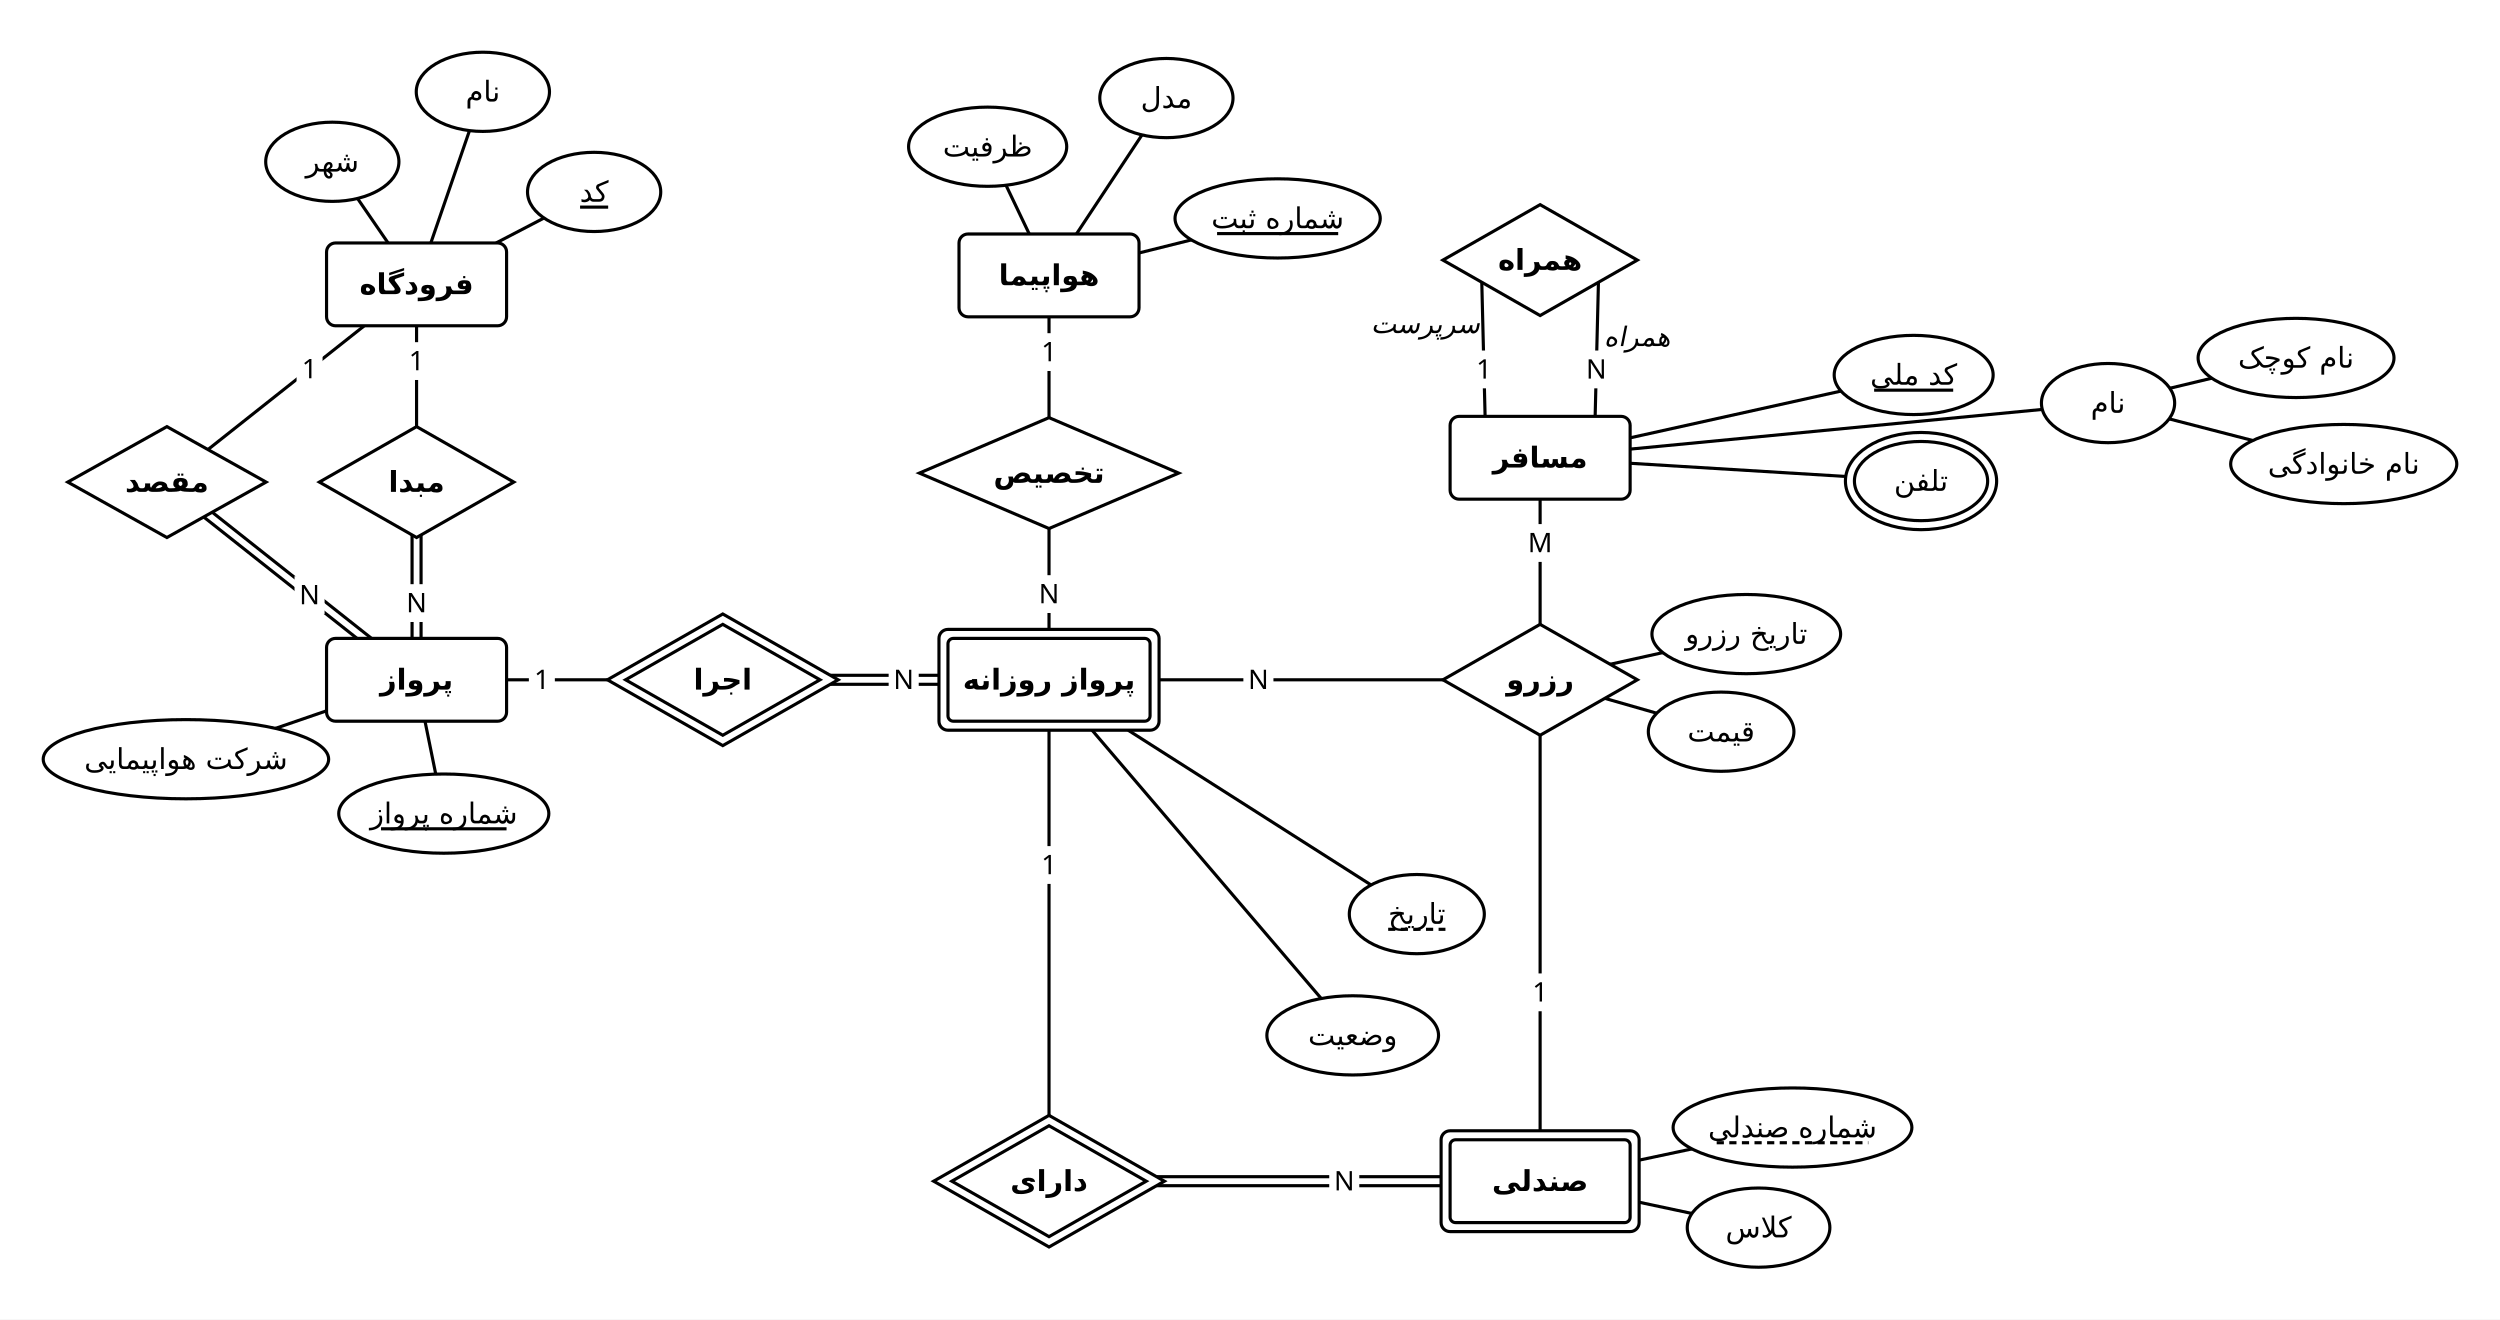
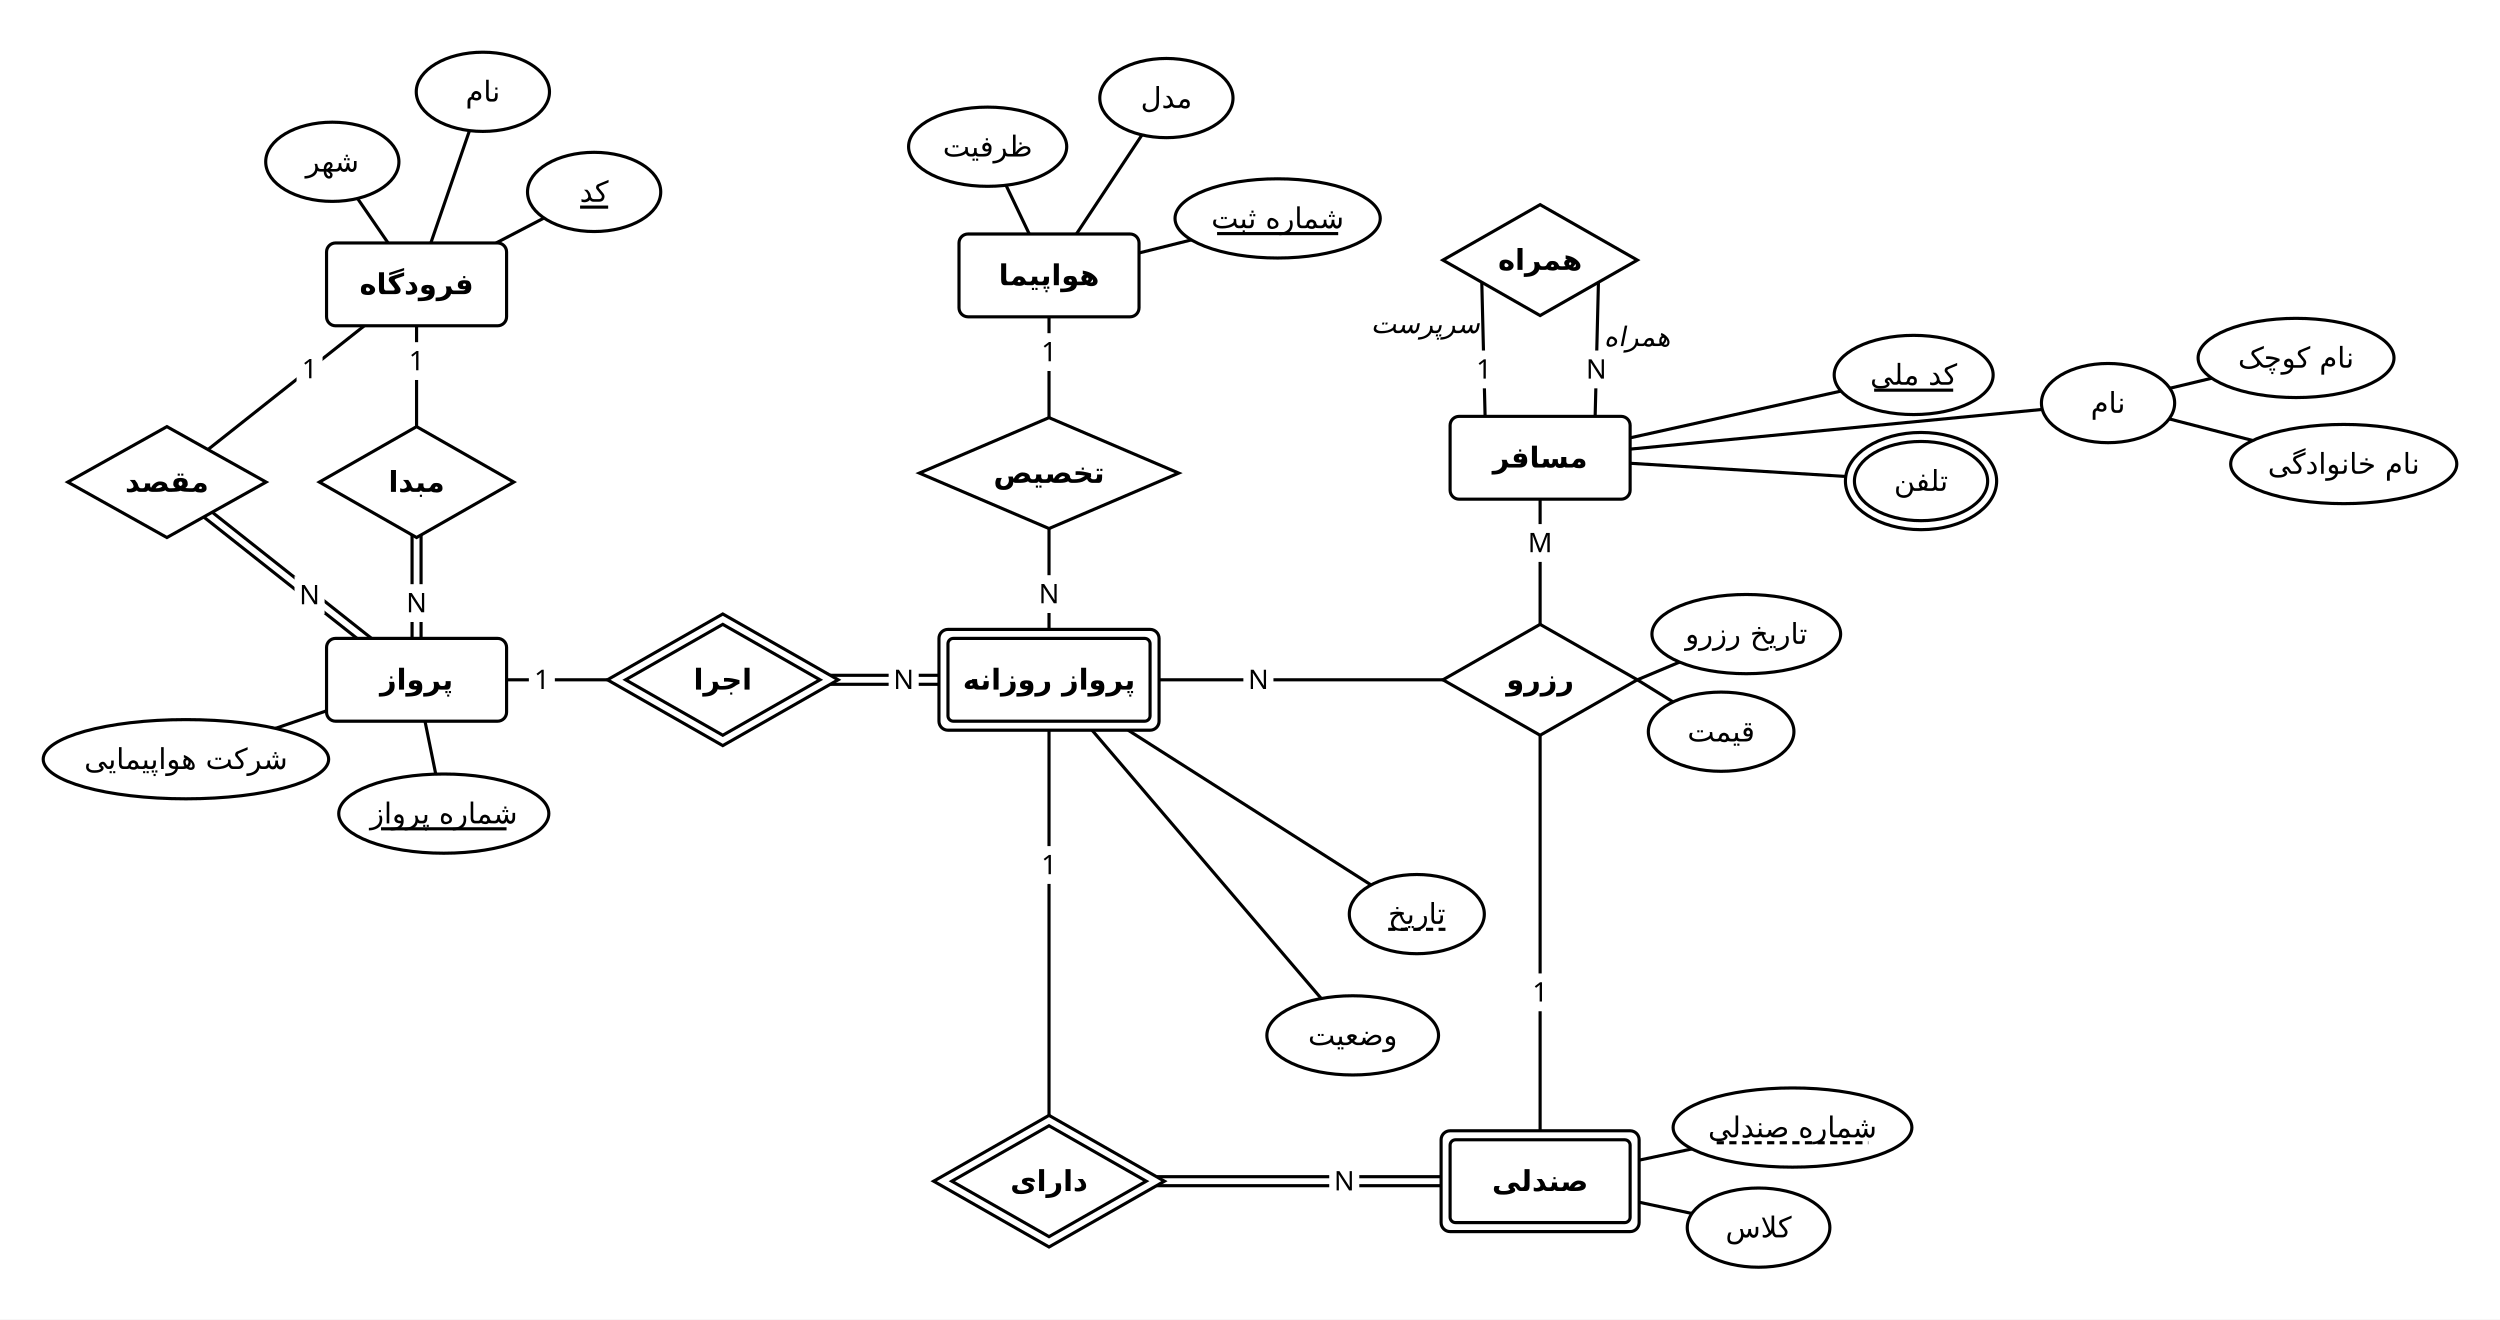
<svg xmlns="http://www.w3.org/2000/svg" viewBox="-24 -29 1388.68 732.91" width="1388.68" height="732.91">
  <style>
text { font-family: 'Vazirmatn', sans-serif; fill: #000000; }
.line { stroke: #000000; stroke-width: 1.75; fill: none; }
.shape { stroke: #000000; stroke-width: 1.75; fill: #ffffff; }
.outline { stroke: #000000; stroke-width: 1.75; fill: none; }
.dashed { stroke-dasharray: 6 4; }
.knockout { fill: #ffffff; stroke: none; }
</style>
  <rect x="-24" y="-29" width="1388.68" height="732.91" fill="#ffffff" />
  <g class="lines">
    <line class="line" x1="251.57" y1="105.96" x2="278.18" y2="92.1" />
    <line class="line" x1="215.31" y1="105.96" x2="236.79" y2="43.55" />
    <line class="line" x1="191.58" y1="105.96" x2="174.59" y2="81.23" />
    <line class="line" x1="608.7" y1="111.51" x2="637.81" y2="104.25" />
    <line class="line" x1="573.92" y1="100.98" x2="610.35" y2="45.94" />
    <line class="line" x1="547.73" y1="100.98" x2="534.81" y2="73.9" />
    <line class="line" x1="881.49" y1="214.2" x2="998.65" y2="188.22" />
    <line class="line" x1="881.49" y1="220.47" x2="1110.43" y2="198.42" />
    <line class="line" x1="1181.27" y1="186.67" x2="1204.6" y2="181.07" />
    <line class="line" x1="1180.89" y1="203.68" x2="1227.36" y2="215.7" />
    <line class="line" x1="881.49" y1="228.34" x2="1001.27" y2="235.66" />
    <line class="line" x1="212.07" y1="371.61" x2="218.05" y2="401.01" />
    <line class="line" x1="157.39" y1="365.83" x2="129.02" y2="375.59" />
    <line class="line" x1="602.65" y1="376.61" x2="737.59" y2="462.58" />
    <line class="line" x1="582.61" y1="376.61" x2="709.91" y2="525.65" />
    <line class="line" x1="886.49" y1="615.43" x2="915.84" y2="609.19" />
    <line class="line" x1="886.49" y1="638.81" x2="915.84" y2="645.05" />
-     <line class="line" x1="870.38" y1="339.99" x2="899.67" y2="333.5" />
-     <line class="line" x1="867.43" y1="358.91" x2="896.27" y2="367.18" />
+     <line class="line" x1="885.49" y1="348.61" x2="908.94" y2="338.77" />
+     <line class="line" x1="885.49" y1="348.61" x2="905.35" y2="360.91" />
    <line class="line" x1="257.39" y1="348.61" x2="313.39" y2="348.61" />
    <line class="line" x1="497.57" y1="351.11" x2="437.19" y2="351.11" />
    <line class="line" x1="497.57" y1="346.11" x2="437.19" y2="346.11" />
    <line class="line" x1="558.7" y1="376.61" x2="558.7" y2="590.56" />
    <line class="line" x1="776.49" y1="629.62" x2="618.41" y2="629.62" />
    <line class="line" x1="776.49" y1="624.62" x2="618.41" y2="624.62" />
    <line class="line" x1="204.89" y1="325.61" x2="204.89" y2="268.16" />
    <line class="line" x1="209.89" y1="325.61" x2="209.89" y2="268.16" />
    <line class="line" x1="207.39" y1="151.96" x2="207.39" y2="207.98" />
    <line class="line" x1="174.32" y1="325.61" x2="89.14" y2="258.16" />
    <line class="line" x1="182.37" y1="325.61" x2="93.87" y2="255.52" />
    <line class="line" x1="178.35" y1="151.96" x2="91.5" y2="220.73" />
    <line class="line" x1="558.7" y1="320.61" x2="558.7" y2="264.59" />
    <line class="line" x1="558.7" y1="146.98" x2="558.7" y2="202.99" />
    <line class="line" x1="831.49" y1="248.28" x2="831.49" y2="317.81" />
    <line class="line" x1="619.83" y1="348.61" x2="777.49" y2="348.61" />
    <line class="line" x1="831.49" y1="599.12" x2="831.49" y2="379.41" />
    <line class="line" x1="800.93" y1="202.28" x2="799.09" y2="127.8" />
    <line class="line" x1="862.06" y1="202.28" x2="863.89" y2="127.8" />
  </g>
  <g class="shapes">
    <g class="entity" data-id="entity:فرودگاه">
      <rect class="shape" x="157.39" y="105.96" width="100" height="46" rx="5" />
      <text x="207.39" y="134.4" font-size="16" font-weight="bold" text-anchor="middle" direction="rtl">فرودگاه</text>
    </g>
    <g class="attribute" data-id="attr:entity:فرودگاه/کد">
      <ellipse class="shape" cx="306.02" cy="77.61" rx="37" ry="22" />
      <text x="306.02" y="83.05" font-size="16" text-anchor="middle" direction="rtl">کد</text>
      <line class="line" x1="298.21" y1="86.05" x2="313.82" y2="86.05" stroke-width="1" />
    </g>
    <g class="attribute" data-id="attr:entity:فرودگاه/نام">
      <ellipse class="shape" cx="244.22" cy="22" rx="37" ry="22" />
      <text x="244.22" y="27.44" font-size="16" text-anchor="middle" direction="rtl">نام</text>
    </g>
    <g class="attribute" data-id="attr:entity:فرودگاه/شهر">
      <ellipse class="shape" cx="160.59" cy="60.87" rx="37" ry="22" />
      <text x="160.59" y="66.31" font-size="16" text-anchor="middle" direction="rtl">شهر</text>
    </g>
    <g class="entity" data-id="entity:هواپیما">
      <rect class="shape" x="508.7" y="100.98" width="100" height="46" rx="5" />
      <text x="558.7" y="129.42" font-size="16" font-weight="bold" text-anchor="middle" direction="rtl">هواپیما</text>
    </g>
    <g class="attribute" data-id="attr:entity:هواپیما/شماره ثبت">
      <ellipse class="shape" cx="685.69" cy="92.32" rx="57" ry="22" />
      <text x="685.69" y="97.76" font-size="16" text-anchor="middle" direction="rtl">شماره ثبت</text>
      <line class="line" x1="652.05" y1="100.76" x2="719.33" y2="100.76" stroke-width="1" />
    </g>
    <g class="attribute" data-id="attr:entity:هواپیما/مدل">
      <ellipse class="shape" cx="623.9" cy="25.47" rx="37" ry="22" />
      <text x="623.9" y="30.91" font-size="16" text-anchor="middle" direction="rtl">مدل</text>
    </g>
    <g class="attribute" data-id="attr:entity:هواپیما/ظرفیت">
      <ellipse class="shape" cx="524.61" cy="52.5" rx="43.92" ry="22" />
      <text x="524.61" y="57.94" font-size="16" text-anchor="middle" direction="rtl">ظرفیت</text>
    </g>
    <g class="entity" data-id="entity:مسافر">
      <rect class="shape" x="781.49" y="202.28" width="100" height="46" rx="5" />
      <text x="831.49" y="230.72" font-size="16" font-weight="bold" text-anchor="middle" direction="rtl">مسافر</text>
    </g>
    <g class="attribute" data-id="attr:entity:مسافر/کد ملی">
      <ellipse class="shape" cx="1038.99" cy="179.28" rx="44.15" ry="22" />
      <text x="1038.99" y="184.72" font-size="16" text-anchor="middle" direction="rtl">کد ملی</text>
      <line class="line" x1="1017.03" y1="187.72" x2="1060.94" y2="187.72" stroke-width="1" />
    </g>
    <g class="attribute" data-id="attr:entity:مسافر/نام">
      <ellipse class="shape" cx="1146.96" cy="194.9" rx="37" ry="22" />
      <text x="1146.96" y="200.34" font-size="16" text-anchor="middle" direction="rtl">نام</text>
    </g>
    <g class="attribute" data-id="attr:attr:entity:مسافر/نام/نام کوچک">
      <ellipse class="shape" cx="1251.39" cy="169.83" rx="54.41" ry="22" />
      <text x="1251.39" y="175.27" font-size="16" text-anchor="middle" direction="rtl">نام کوچک</text>
    </g>
    <g class="attribute" data-id="attr:attr:entity:مسافر/نام/نام خانوادگی">
      <ellipse class="shape" cx="1277.88" cy="228.76" rx="62.8" ry="22" />
      <text x="1277.88" y="234.2" font-size="16" text-anchor="middle" direction="rtl">نام خانوادگی</text>
    </g>
    <g class="attribute" data-id="attr:entity:مسافر/تلفن">
      <ellipse class="shape" cx="1043.08" cy="238.22" rx="42" ry="27" />
      <ellipse class="outline" cx="1043.08" cy="238.22" rx="37" ry="22" />
      <text x="1043.08" y="243.66" font-size="16" text-anchor="middle" direction="rtl">تلفن</text>
    </g>
    <g class="entity" data-id="entity:پرواز">
      <rect class="shape" x="157.39" y="325.61" width="100" height="46" rx="5" />
      <text x="207.39" y="354.05" font-size="16" font-weight="bold" text-anchor="middle" direction="rtl">پرواز</text>
    </g>
    <g class="attribute" data-id="attr:entity:پرواز/شماره پرواز">
      <ellipse class="shape" cx="222.51" cy="422.94" rx="58.35" ry="22" />
      <text x="222.51" y="428.38" font-size="16" text-anchor="middle" direction="rtl">شماره پرواز</text>
      <line class="line" x1="187.65" y1="431.38" x2="257.37" y2="431.38" stroke-width="1" />
    </g>
    <g class="attribute" data-id="attr:entity:پرواز/شرکت هواپیمایی">
      <ellipse class="shape" cx="79.28" cy="392.72" rx="79.28" ry="22" />
      <text x="79.28" y="398.16" font-size="16" text-anchor="middle" direction="rtl">شرکت هواپیمایی</text>
    </g>
    <g class="entity" data-id="entity:پرواز روزانه">
      <rect class="shape" x="497.57" y="320.61" width="122.26" height="56" rx="5" />
      <rect class="outline" x="502.57" y="325.61" width="112.26" height="46" rx="3" />
      <text x="558.7" y="354.05" font-size="16" font-weight="bold" text-anchor="middle" direction="rtl">پرواز روزانه</text>
    </g>
    <g class="attribute" data-id="attr:entity:پرواز روزانه/تاریخ">
      <ellipse class="shape" cx="763" cy="478.76" rx="37.5" ry="22" />
      <text x="763" y="484.2" font-size="16" text-anchor="middle" direction="rtl">تاریخ</text>
      <line class="line" x1="747.09" y1="487.2" x2="778.9" y2="487.2" stroke-width="1" stroke-dasharray="4 3" />
    </g>
    <g class="attribute" data-id="attr:entity:پرواز روزانه/وضعیت">
      <ellipse class="shape" cx="727.39" cy="546.12" rx="47.68" ry="22" />
      <text x="727.39" y="551.56" font-size="16" text-anchor="middle" direction="rtl">وضعیت</text>
    </g>
    <g class="entity" data-id="entity:صندلی">
      <rect class="shape" x="776.49" y="599.12" width="110" height="56" rx="5" />
      <rect class="outline" x="781.49" y="604.12" width="100" height="46" rx="3" />
      <text x="831.49" y="632.56" font-size="16" font-weight="bold" text-anchor="middle" direction="rtl">صندلی</text>
    </g>
    <g class="attribute" data-id="attr:entity:صندلی/شماره صندلی">
      <ellipse class="shape" cx="971.68" cy="597.32" rx="66.32" ry="22" />
      <text x="971.68" y="602.76" font-size="16" text-anchor="middle" direction="rtl">شماره صندلی</text>
      <line class="line" x1="929.57" y1="605.76" x2="1013.79" y2="605.76" stroke-width="1" stroke-dasharray="4 3" />
    </g>
    <g class="attribute" data-id="attr:entity:صندلی/کلاس">
      <ellipse class="shape" cx="952.83" cy="652.91" rx="39.61" ry="22" />
      <text x="952.83" y="658.35" font-size="16" text-anchor="middle" direction="rtl">کلاس</text>
    </g>
    <g class="relationship" data-id="rel:اجرا(پرواز,پرواز روزانه)">
      <polygon class="shape" points="377.48,312.05 441.57,348.61 377.48,385.17 313.39,348.61" />
      <polygon class="outline" points="377.48,317.81 431.48,348.61 377.48,379.41 323.48,348.61" />
      <text x="377.48" y="354.05" font-size="16" font-weight="bold" text-anchor="middle" direction="rtl">اجرا</text>
    </g>
    <g class="relationship" data-id="rel:دارای(پرواز روزانه,صندلی)">
      <polygon class="shape" points="558.7,590.56 622.79,627.12 558.7,663.67 494.61,627.12" />
      <polygon class="outline" points="558.7,596.32 612.7,627.12 558.7,657.92 504.7,627.12" />
      <text x="558.7" y="632.56" font-size="16" font-weight="bold" text-anchor="middle" direction="rtl">دارای</text>
    </g>
    <g class="relationship" data-id="rel:مبدا(پرواز,فرودگاه)">
      <polygon class="shape" points="207.39,207.98 261.39,238.78 207.39,269.58 153.39,238.78" />
      <text x="207.39" y="244.22" font-size="16" font-weight="bold" text-anchor="middle" direction="rtl">مبدا</text>
    </g>
    <g class="relationship" data-id="rel:مقصد(پرواز,فرودگاه)">
      <polygon class="shape" points="68.71,207.98 123.79,238.78 68.71,269.58 13.63,238.78" />
      <text x="68.71" y="244.22" font-size="16" font-weight="bold" text-anchor="middle" direction="rtl">مقصد</text>
    </g>
    <g class="relationship" data-id="rel:تخصیص(پرواز روزانه,هواپیما)">
      <polygon class="shape" points="558.7,202.99 630.72,233.79 558.7,264.59 486.68,233.79" />
      <text x="558.7" y="239.23" font-size="16" font-weight="bold" text-anchor="middle" direction="rtl">تخصیص</text>
    </g>
    <g class="relationship" data-id="rel:رزرو(مسافر,پرواز روزانه,صندلی)">
      <polygon class="shape" points="831.49,317.81 885.49,348.61 831.49,379.41 777.49,348.61" />
      <text x="831.49" y="354.05" font-size="16" font-weight="bold" text-anchor="middle" direction="rtl">رزرو</text>
    </g>
    <g class="attribute" data-id="attr:rel:رزرو(مسافر,پرواز روزانه,صندلی)/تاریخ رزرو">
      <ellipse class="shape" cx="946.01" cy="323.22" rx="52.41" ry="22" />
      <text x="946.01" y="328.66" font-size="16" text-anchor="middle" direction="rtl">تاریخ رزرو</text>
    </g>
    <g class="attribute" data-id="attr:rel:رزرو(مسافر,پرواز روزانه,صندلی)/قیمت">
      <ellipse class="shape" cx="932.04" cy="377.44" rx="40.44" ry="22" />
      <text x="932.04" y="382.88" font-size="16" text-anchor="middle" direction="rtl">قیمت</text>
    </g>
    <g class="relationship" data-id="rel:همراه(مسافر,مسافر)">
      <polygon class="shape" points="831.49,84.68 885.49,115.48 831.49,146.28 777.49,115.48" />
      <text x="831.49" y="120.92" font-size="16" font-weight="bold" text-anchor="middle" direction="rtl">همراه</text>
    </g>
  </g>
  <g class="labels">
    <rect class="knockout" x="269.77" y="338.11" width="14.43" height="21" />
    <text x="276.99" y="353.71" font-size="15" text-anchor="middle">1</text>
    <rect class="knockout" x="469.62" y="338.11" width="16.7" height="21" />
    <text x="477.97" y="353.71" font-size="15" text-anchor="middle">N</text>
    <rect class="knockout" x="551.49" y="440.99" width="14.43" height="21" />
    <text x="558.7" y="456.59" font-size="15" text-anchor="middle">1</text>
    <rect class="knockout" x="714.35" y="616.62" width="16.7" height="21" />
    <text x="722.7" y="632.22" font-size="15" text-anchor="middle">N</text>
    <rect class="knockout" x="199.04" y="295.5" width="16.7" height="21" />
    <text x="207.39" y="311.1" font-size="15" text-anchor="middle">N</text>
    <rect class="knockout" x="200.17" y="161.07" width="14.43" height="21" />
    <text x="207.39" y="176.67" font-size="15" text-anchor="middle">1</text>
    <rect class="knockout" x="139.6" y="291.04" width="16.7" height="21" />
    <text x="147.95" y="306.64" font-size="15" text-anchor="middle">N</text>
    <rect class="knockout" x="140.74" y="165.53" width="14.43" height="21" />
    <text x="147.95" y="181.13" font-size="15" text-anchor="middle">1</text>
    <rect class="knockout" x="550.35" y="290.5" width="16.7" height="21" />
    <text x="558.7" y="306.1" font-size="15" text-anchor="middle">N</text>
    <rect class="knockout" x="551.49" y="156.08" width="14.43" height="21" />
    <text x="558.7" y="171.68" font-size="15" text-anchor="middle">1</text>
    <rect class="knockout" x="821.95" y="262.12" width="19.1" height="21" />
    <text x="831.49" y="277.72" font-size="15" text-anchor="middle">M</text>
    <rect class="knockout" x="666.66" y="338.11" width="16.7" height="21" />
    <text x="675.01" y="353.71" font-size="15" text-anchor="middle">N</text>
    <rect class="knockout" x="824.28" y="511.72" width="14.43" height="21" />
    <text x="831.49" y="527.32" font-size="15" text-anchor="middle">1</text>
    <rect class="knockout" x="793.07" y="165.71" width="14.43" height="21" />
    <text x="800.29" y="181.31" font-size="15" text-anchor="middle">1</text>
    <text x="767.88" y="156.03" font-size="15" text-anchor="middle" font-style="italic" direction="rtl">سرپرست</text>
    <rect class="knockout" x="854.35" y="165.71" width="16.7" height="21" />
    <text x="862.7" y="181.31" font-size="15" text-anchor="middle">N</text>
    <text x="885.46" y="163.24" font-size="15" text-anchor="middle" font-style="italic" direction="rtl">همراه</text>
  </g>
</svg>
